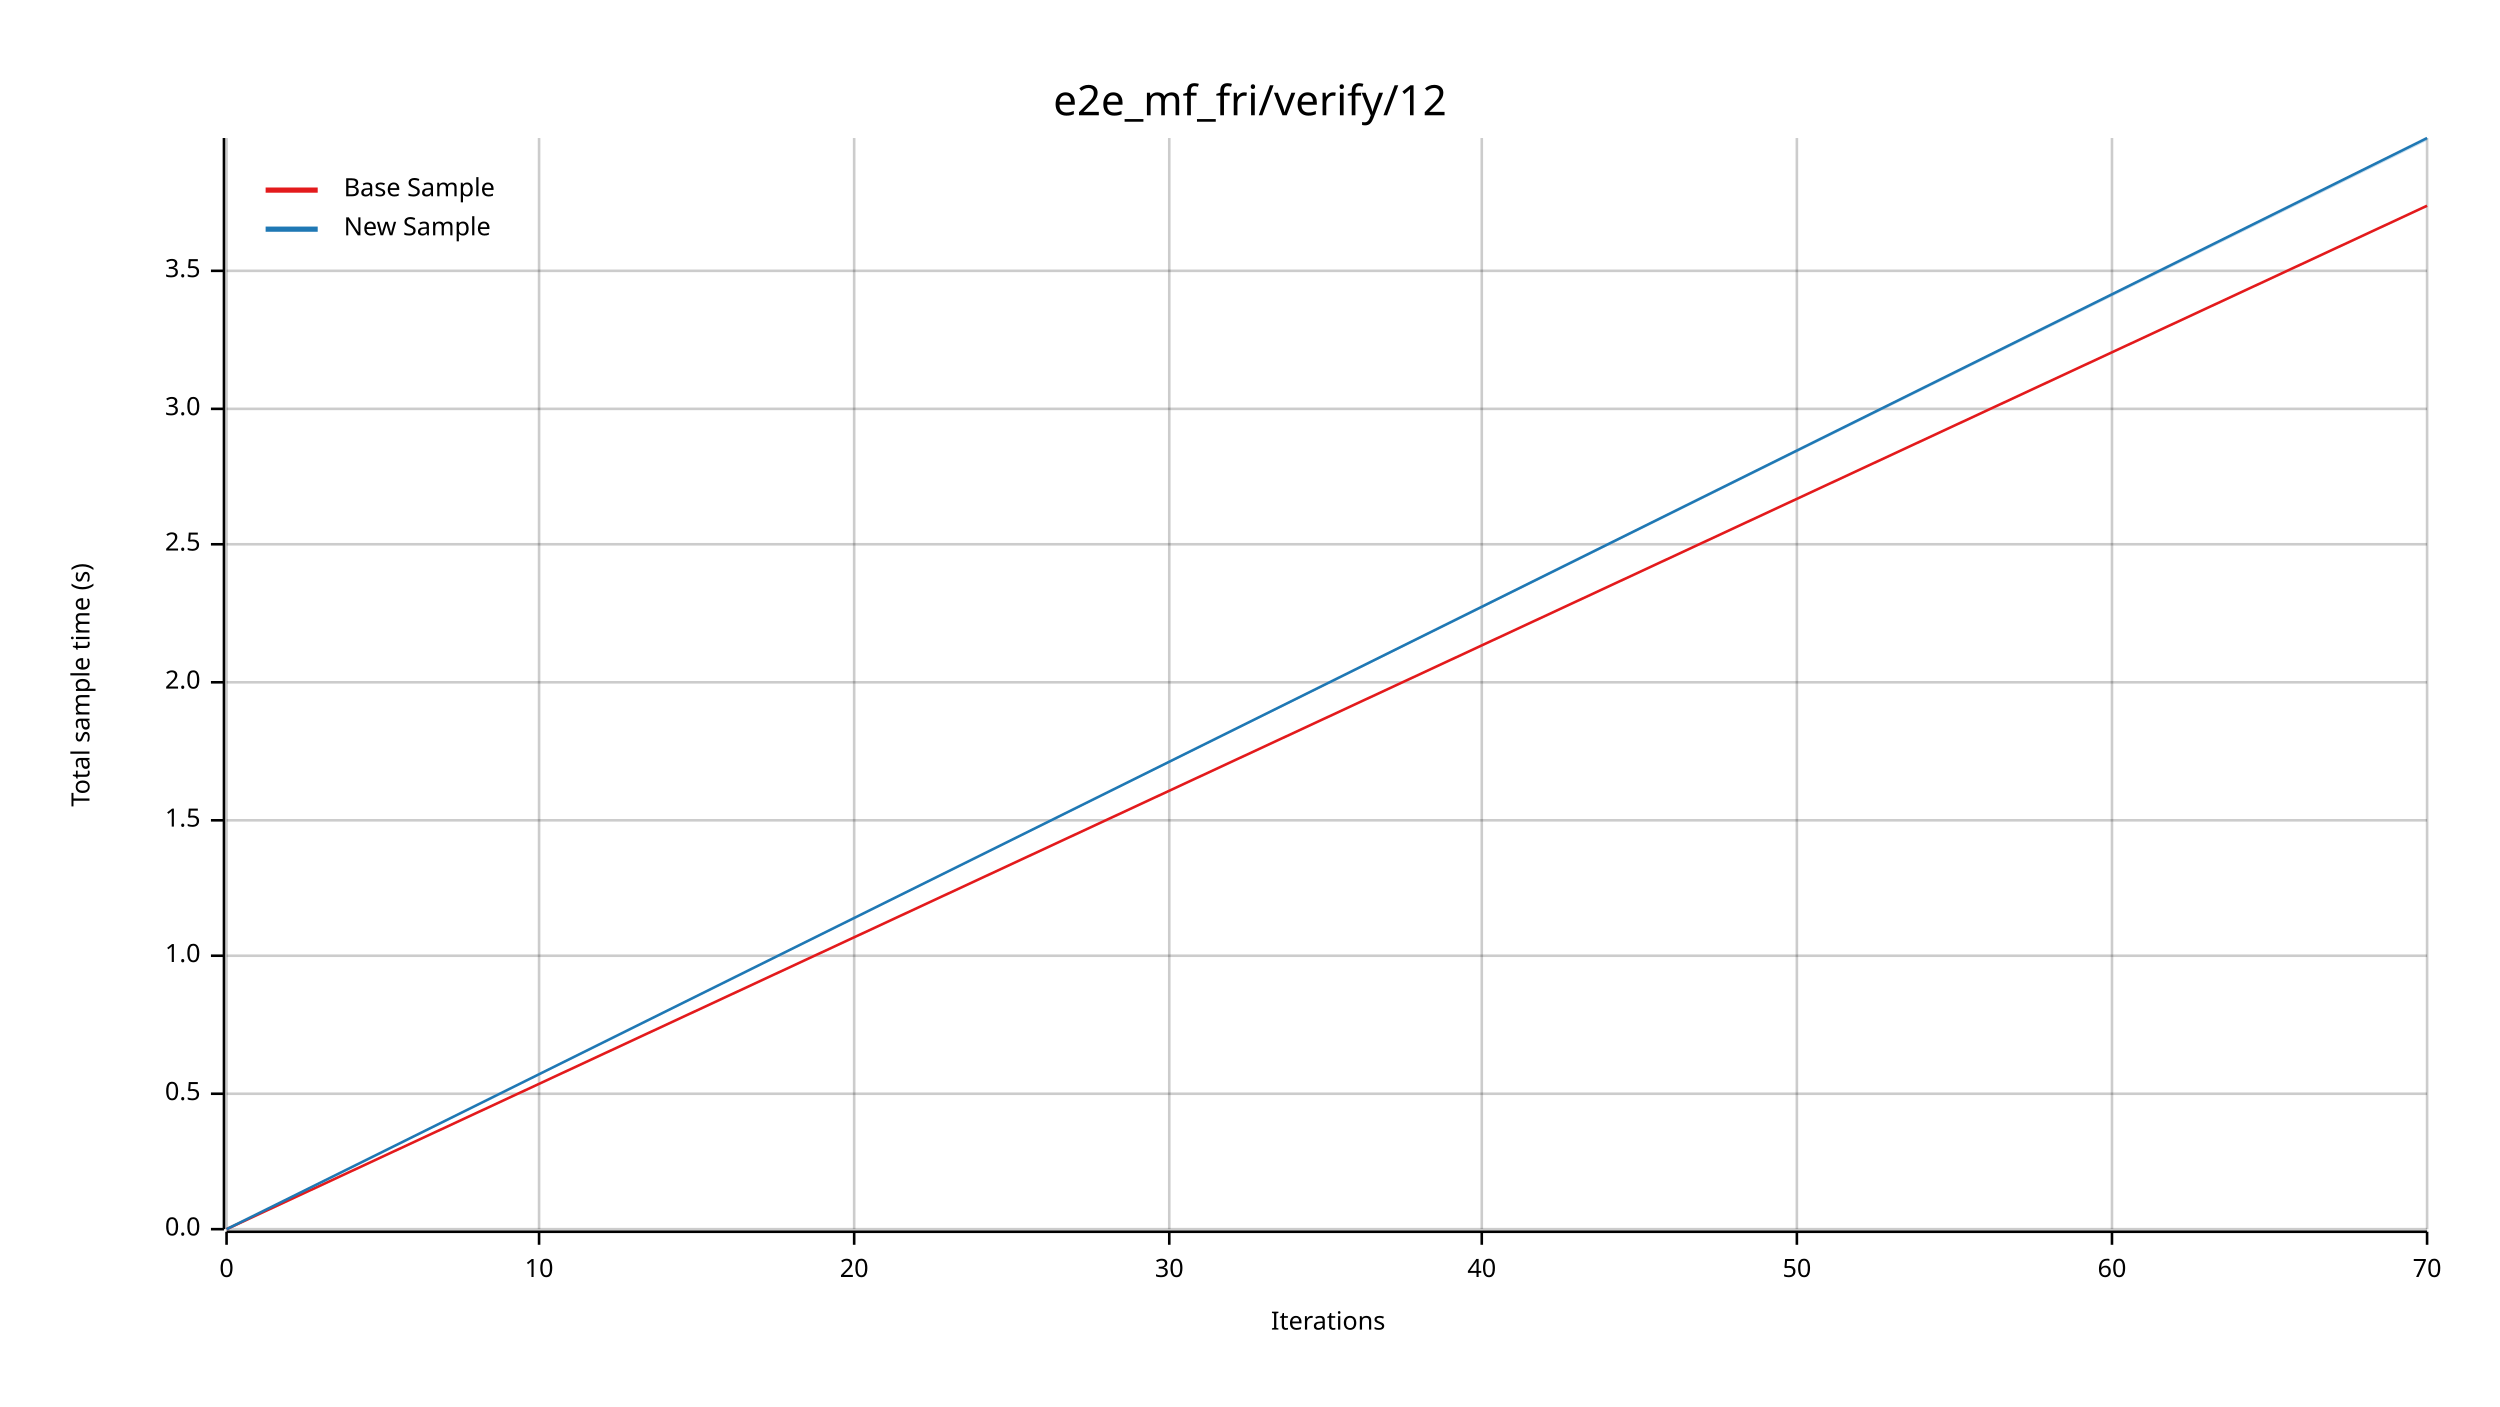
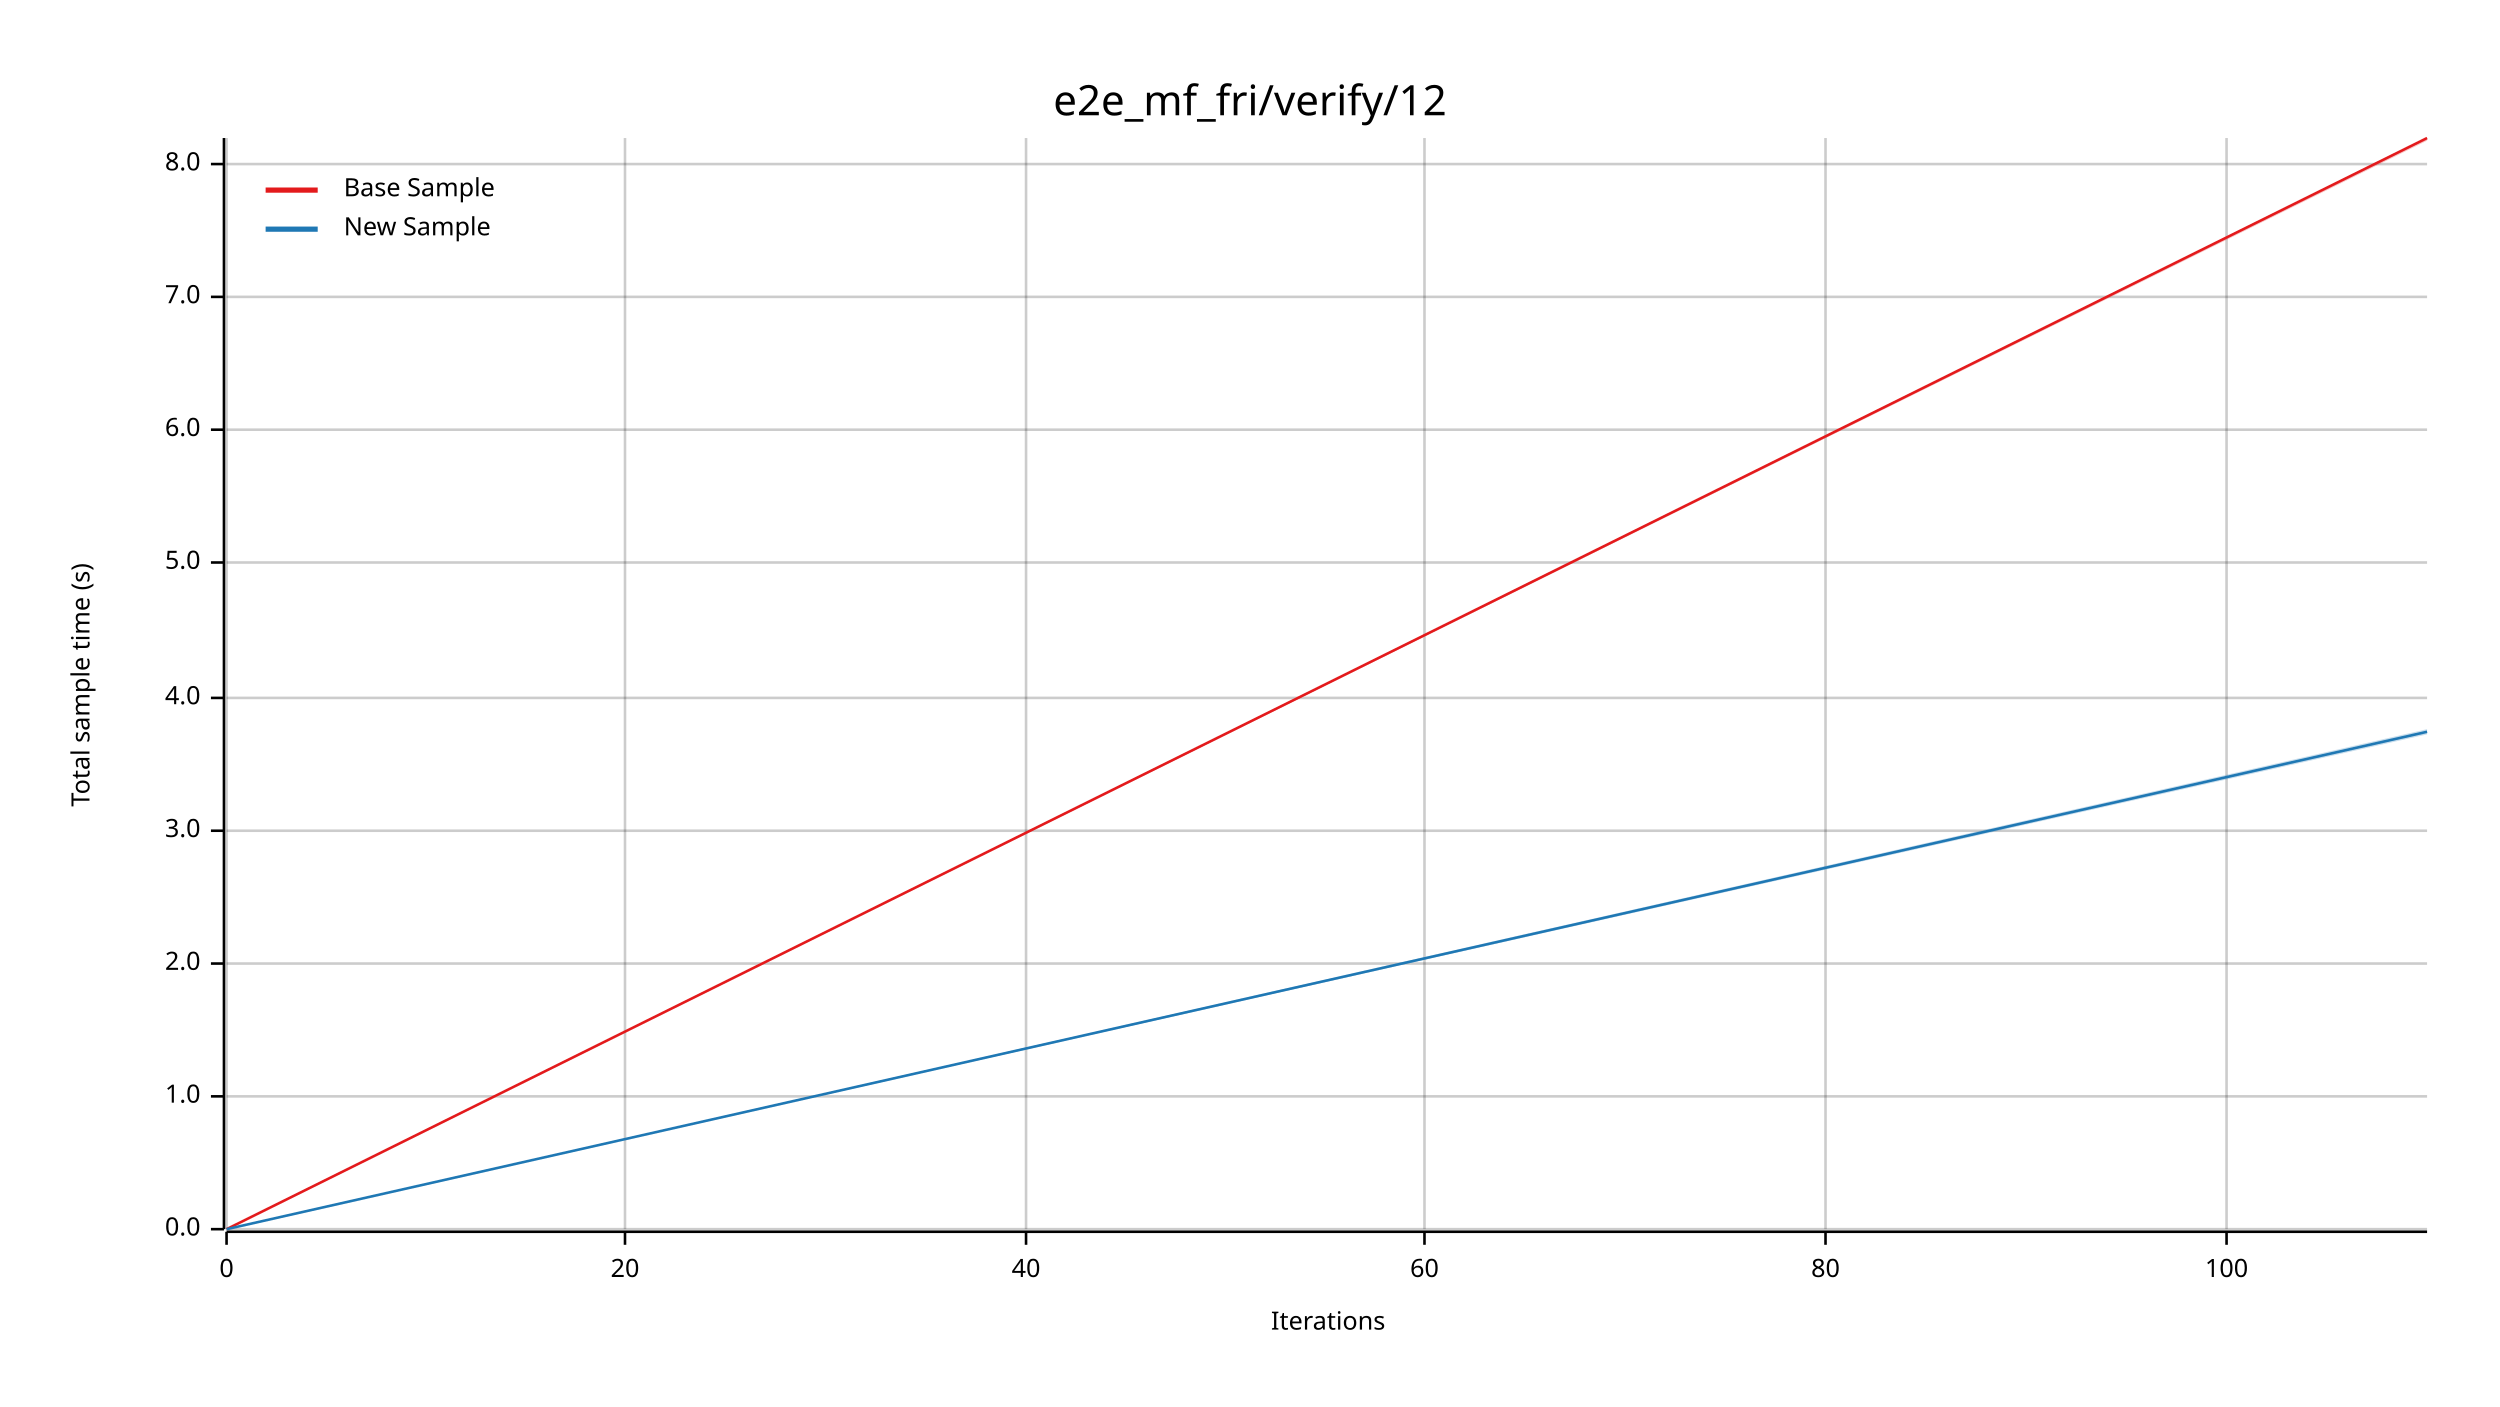
<svg xmlns="http://www.w3.org/2000/svg" width="960" height="540" viewBox="0 0 960 540">
  <text x="480" y="32" dy="0.76em" text-anchor="middle" font-family="sans-serif" font-size="16.129" opacity="1" fill="#000000">
e2e_mf_fri/verify/12
</text>
  <text x="27" y="263" dy="0.76em" text-anchor="middle" font-family="sans-serif" font-size="9.677" opacity="1" fill="#000000" transform="rotate(270, 27, 263)">
Total sample time (s)
</text>
  <text x="510" y="513" dy="-0.5ex" text-anchor="middle" font-family="sans-serif" font-size="9.677" opacity="1" fill="#000000">
Iterations
</text>
  <line opacity="0.2" stroke="#000000" stroke-width="1" x1="87" y1="472" x2="87" y2="53" />
-   <line opacity="0.2" stroke="#000000" stroke-width="1" x1="207" y1="472" x2="207" y2="53" />
-   <line opacity="0.2" stroke="#000000" stroke-width="1" x1="328" y1="472" x2="328" y2="53" />
-   <line opacity="0.2" stroke="#000000" stroke-width="1" x1="449" y1="472" x2="449" y2="53" />
-   <line opacity="0.2" stroke="#000000" stroke-width="1" x1="569" y1="472" x2="569" y2="53" />
-   <line opacity="0.2" stroke="#000000" stroke-width="1" x1="690" y1="472" x2="690" y2="53" />
-   <line opacity="0.2" stroke="#000000" stroke-width="1" x1="811" y1="472" x2="811" y2="53" />
-   <line opacity="0.2" stroke="#000000" stroke-width="1" x1="932" y1="472" x2="932" y2="53" />
+   <line opacity="0.2" stroke="#000000" stroke-width="1" x1="240" y1="472" x2="240" y2="53" />
+   <line opacity="0.2" stroke="#000000" stroke-width="1" x1="394" y1="472" x2="394" y2="53" />
+   <line opacity="0.2" stroke="#000000" stroke-width="1" x1="547" y1="472" x2="547" y2="53" />
+   <line opacity="0.2" stroke="#000000" stroke-width="1" x1="701" y1="472" x2="701" y2="53" />
+   <line opacity="0.2" stroke="#000000" stroke-width="1" x1="855" y1="472" x2="855" y2="53" />
  <line opacity="0.2" stroke="#000000" stroke-width="1" x1="87" y1="472" x2="932" y2="472" />
-   <line opacity="0.2" stroke="#000000" stroke-width="1" x1="87" y1="420" x2="932" y2="420" />
-   <line opacity="0.2" stroke="#000000" stroke-width="1" x1="87" y1="367" x2="932" y2="367" />
-   <line opacity="0.2" stroke="#000000" stroke-width="1" x1="87" y1="315" x2="932" y2="315" />
-   <line opacity="0.2" stroke="#000000" stroke-width="1" x1="87" y1="262" x2="932" y2="262" />
-   <line opacity="0.2" stroke="#000000" stroke-width="1" x1="87" y1="209" x2="932" y2="209" />
-   <line opacity="0.2" stroke="#000000" stroke-width="1" x1="87" y1="157" x2="932" y2="157" />
-   <line opacity="0.2" stroke="#000000" stroke-width="1" x1="87" y1="104" x2="932" y2="104" />
+   <line opacity="0.2" stroke="#000000" stroke-width="1" x1="87" y1="421" x2="932" y2="421" />
+   <line opacity="0.2" stroke="#000000" stroke-width="1" x1="87" y1="370" x2="932" y2="370" />
+   <line opacity="0.2" stroke="#000000" stroke-width="1" x1="87" y1="319" x2="932" y2="319" />
+   <line opacity="0.2" stroke="#000000" stroke-width="1" x1="87" y1="268" x2="932" y2="268" />
+   <line opacity="0.2" stroke="#000000" stroke-width="1" x1="87" y1="216" x2="932" y2="216" />
+   <line opacity="0.2" stroke="#000000" stroke-width="1" x1="87" y1="165" x2="932" y2="165" />
+   <line opacity="0.2" stroke="#000000" stroke-width="1" x1="87" y1="114" x2="932" y2="114" />
+   <line opacity="0.2" stroke="#000000" stroke-width="1" x1="87" y1="63" x2="932" y2="63" />
  <polyline fill="none" opacity="1" stroke="#000000" stroke-width="1" points="86,53 86,472 " />
  <text x="77" y="472" dy="0.5ex" text-anchor="end" font-family="sans-serif" font-size="9.677" opacity="1" fill="#000000">
0.0
</text>
  <polyline fill="none" opacity="1" stroke="#000000" stroke-width="1" points="81,472 86,472 " />
-   <text x="77" y="420" dy="0.5ex" text-anchor="end" font-family="sans-serif" font-size="9.677" opacity="1" fill="#000000">
- 0.5
- </text>
-   <polyline fill="none" opacity="1" stroke="#000000" stroke-width="1" points="81,420 86,420 " />
-   <text x="77" y="367" dy="0.5ex" text-anchor="end" font-family="sans-serif" font-size="9.677" opacity="1" fill="#000000">
+   <text x="77" y="421" dy="0.5ex" text-anchor="end" font-family="sans-serif" font-size="9.677" opacity="1" fill="#000000">
1.0
</text>
-   <polyline fill="none" opacity="1" stroke="#000000" stroke-width="1" points="81,367 86,367 " />
-   <text x="77" y="315" dy="0.5ex" text-anchor="end" font-family="sans-serif" font-size="9.677" opacity="1" fill="#000000">
- 1.5
- </text>
-   <polyline fill="none" opacity="1" stroke="#000000" stroke-width="1" points="81,315 86,315 " />
-   <text x="77" y="262" dy="0.5ex" text-anchor="end" font-family="sans-serif" font-size="9.677" opacity="1" fill="#000000">
+   <polyline fill="none" opacity="1" stroke="#000000" stroke-width="1" points="81,421 86,421 " />
+   <text x="77" y="370" dy="0.5ex" text-anchor="end" font-family="sans-serif" font-size="9.677" opacity="1" fill="#000000">
2.0
</text>
-   <polyline fill="none" opacity="1" stroke="#000000" stroke-width="1" points="81,262 86,262 " />
-   <text x="77" y="209" dy="0.5ex" text-anchor="end" font-family="sans-serif" font-size="9.677" opacity="1" fill="#000000">
- 2.5
- </text>
-   <polyline fill="none" opacity="1" stroke="#000000" stroke-width="1" points="81,209 86,209 " />
-   <text x="77" y="157" dy="0.5ex" text-anchor="end" font-family="sans-serif" font-size="9.677" opacity="1" fill="#000000">
+   <polyline fill="none" opacity="1" stroke="#000000" stroke-width="1" points="81,370 86,370 " />
+   <text x="77" y="319" dy="0.5ex" text-anchor="end" font-family="sans-serif" font-size="9.677" opacity="1" fill="#000000">
3.0
</text>
-   <polyline fill="none" opacity="1" stroke="#000000" stroke-width="1" points="81,157 86,157 " />
-   <text x="77" y="104" dy="0.5ex" text-anchor="end" font-family="sans-serif" font-size="9.677" opacity="1" fill="#000000">
- 3.5
+   <polyline fill="none" opacity="1" stroke="#000000" stroke-width="1" points="81,319 86,319 " />
+   <text x="77" y="268" dy="0.5ex" text-anchor="end" font-family="sans-serif" font-size="9.677" opacity="1" fill="#000000">
+ 4.0
</text>
-   <polyline fill="none" opacity="1" stroke="#000000" stroke-width="1" points="81,104 86,104 " />
+   <polyline fill="none" opacity="1" stroke="#000000" stroke-width="1" points="81,268 86,268 " />
+   <text x="77" y="216" dy="0.5ex" text-anchor="end" font-family="sans-serif" font-size="9.677" opacity="1" fill="#000000">
+ 5.0
+ </text>
+   <polyline fill="none" opacity="1" stroke="#000000" stroke-width="1" points="81,216 86,216 " />
+   <text x="77" y="165" dy="0.5ex" text-anchor="end" font-family="sans-serif" font-size="9.677" opacity="1" fill="#000000">
+ 6.0
+ </text>
+   <polyline fill="none" opacity="1" stroke="#000000" stroke-width="1" points="81,165 86,165 " />
+   <text x="77" y="114" dy="0.5ex" text-anchor="end" font-family="sans-serif" font-size="9.677" opacity="1" fill="#000000">
+ 7.0
+ </text>
+   <polyline fill="none" opacity="1" stroke="#000000" stroke-width="1" points="81,114 86,114 " />
+   <text x="77" y="63" dy="0.5ex" text-anchor="end" font-family="sans-serif" font-size="9.677" opacity="1" fill="#000000">
+ 8.0
+ </text>
+   <polyline fill="none" opacity="1" stroke="#000000" stroke-width="1" points="81,63 86,63 " />
  <polyline fill="none" opacity="1" stroke="#000000" stroke-width="1" points="87,473 932,473 " />
  <text x="87" y="483" dy="0.76em" text-anchor="middle" font-family="sans-serif" font-size="9.677" opacity="1" fill="#000000">
0
</text>
  <polyline fill="none" opacity="1" stroke="#000000" stroke-width="1" points="87,473 87,478 " />
-   <text x="207" y="483" dy="0.76em" text-anchor="middle" font-family="sans-serif" font-size="9.677" opacity="1" fill="#000000">
- 10
- </text>
-   <polyline fill="none" opacity="1" stroke="#000000" stroke-width="1" points="207,473 207,478 " />
-   <text x="328" y="483" dy="0.76em" text-anchor="middle" font-family="sans-serif" font-size="9.677" opacity="1" fill="#000000">
+   <text x="240" y="483" dy="0.76em" text-anchor="middle" font-family="sans-serif" font-size="9.677" opacity="1" fill="#000000">
20
</text>
-   <polyline fill="none" opacity="1" stroke="#000000" stroke-width="1" points="328,473 328,478 " />
-   <text x="449" y="483" dy="0.76em" text-anchor="middle" font-family="sans-serif" font-size="9.677" opacity="1" fill="#000000">
- 30
- </text>
-   <polyline fill="none" opacity="1" stroke="#000000" stroke-width="1" points="449,473 449,478 " />
-   <text x="569" y="483" dy="0.76em" text-anchor="middle" font-family="sans-serif" font-size="9.677" opacity="1" fill="#000000">
+   <polyline fill="none" opacity="1" stroke="#000000" stroke-width="1" points="240,473 240,478 " />
+   <text x="394" y="483" dy="0.76em" text-anchor="middle" font-family="sans-serif" font-size="9.677" opacity="1" fill="#000000">
40
</text>
-   <polyline fill="none" opacity="1" stroke="#000000" stroke-width="1" points="569,473 569,478 " />
-   <text x="690" y="483" dy="0.76em" text-anchor="middle" font-family="sans-serif" font-size="9.677" opacity="1" fill="#000000">
- 50
- </text>
-   <polyline fill="none" opacity="1" stroke="#000000" stroke-width="1" points="690,473 690,478 " />
-   <text x="811" y="483" dy="0.76em" text-anchor="middle" font-family="sans-serif" font-size="9.677" opacity="1" fill="#000000">
+   <polyline fill="none" opacity="1" stroke="#000000" stroke-width="1" points="394,473 394,478 " />
+   <text x="547" y="483" dy="0.76em" text-anchor="middle" font-family="sans-serif" font-size="9.677" opacity="1" fill="#000000">
60
</text>
-   <polyline fill="none" opacity="1" stroke="#000000" stroke-width="1" points="811,473 811,478 " />
-   <text x="932" y="483" dy="0.76em" text-anchor="middle" font-family="sans-serif" font-size="9.677" opacity="1" fill="#000000">
- 70
+   <polyline fill="none" opacity="1" stroke="#000000" stroke-width="1" points="547,473 547,478 " />
+   <text x="701" y="483" dy="0.76em" text-anchor="middle" font-family="sans-serif" font-size="9.677" opacity="1" fill="#000000">
+ 80
</text>
-   <polyline fill="none" opacity="1" stroke="#000000" stroke-width="1" points="932,473 932,478 " />
-   <polyline fill="none" opacity="1" stroke="#E31A1C" stroke-width="1" points="87,472 932,79 " />
-   <polygon opacity="0.25" fill="#E31A1C" points="87,472 932,79 932,79 " />
-   <polyline fill="none" opacity="1" stroke="#1F78B4" stroke-width="1" points="87,472 932,53 " />
-   <polygon opacity="0.25" fill="#1F78B4" points="87,472 932,54 932,53 " />
+   <polyline fill="none" opacity="1" stroke="#000000" stroke-width="1" points="701,473 701,478 " />
+   <text x="855" y="483" dy="0.76em" text-anchor="middle" font-family="sans-serif" font-size="9.677" opacity="1" fill="#000000">
+ 100
+ </text>
+   <polyline fill="none" opacity="1" stroke="#000000" stroke-width="1" points="855,473 855,478 " />
+   <polyline fill="none" opacity="1" stroke="#E31A1C" stroke-width="1" points="87,472 932,53 " />
+   <polygon opacity="0.25" fill="#E31A1C" points="87,472 932,54 932,53 " />
+   <polyline fill="none" opacity="1" stroke="#1F78B4" stroke-width="1" points="87,472 932,281 " />
+   <polygon opacity="0.25" fill="#1F78B4" points="87,472 932,282 932,280 " />
  <text x="132" y="68" dy="0.76em" text-anchor="start" font-family="sans-serif" font-size="9.677" opacity="1" fill="#000000">
Base Sample
</text>
  <text x="132" y="83" dy="0.76em" text-anchor="start" font-family="sans-serif" font-size="9.677" opacity="1" fill="#000000">
New Sample
</text>
  <polyline fill="none" opacity="1" stroke="#E31A1C" stroke-width="2" points="102,73 122,73 " />
  <polyline fill="none" opacity="1" stroke="#1F78B4" stroke-width="2" points="102,88 122,88 " />
</svg>
